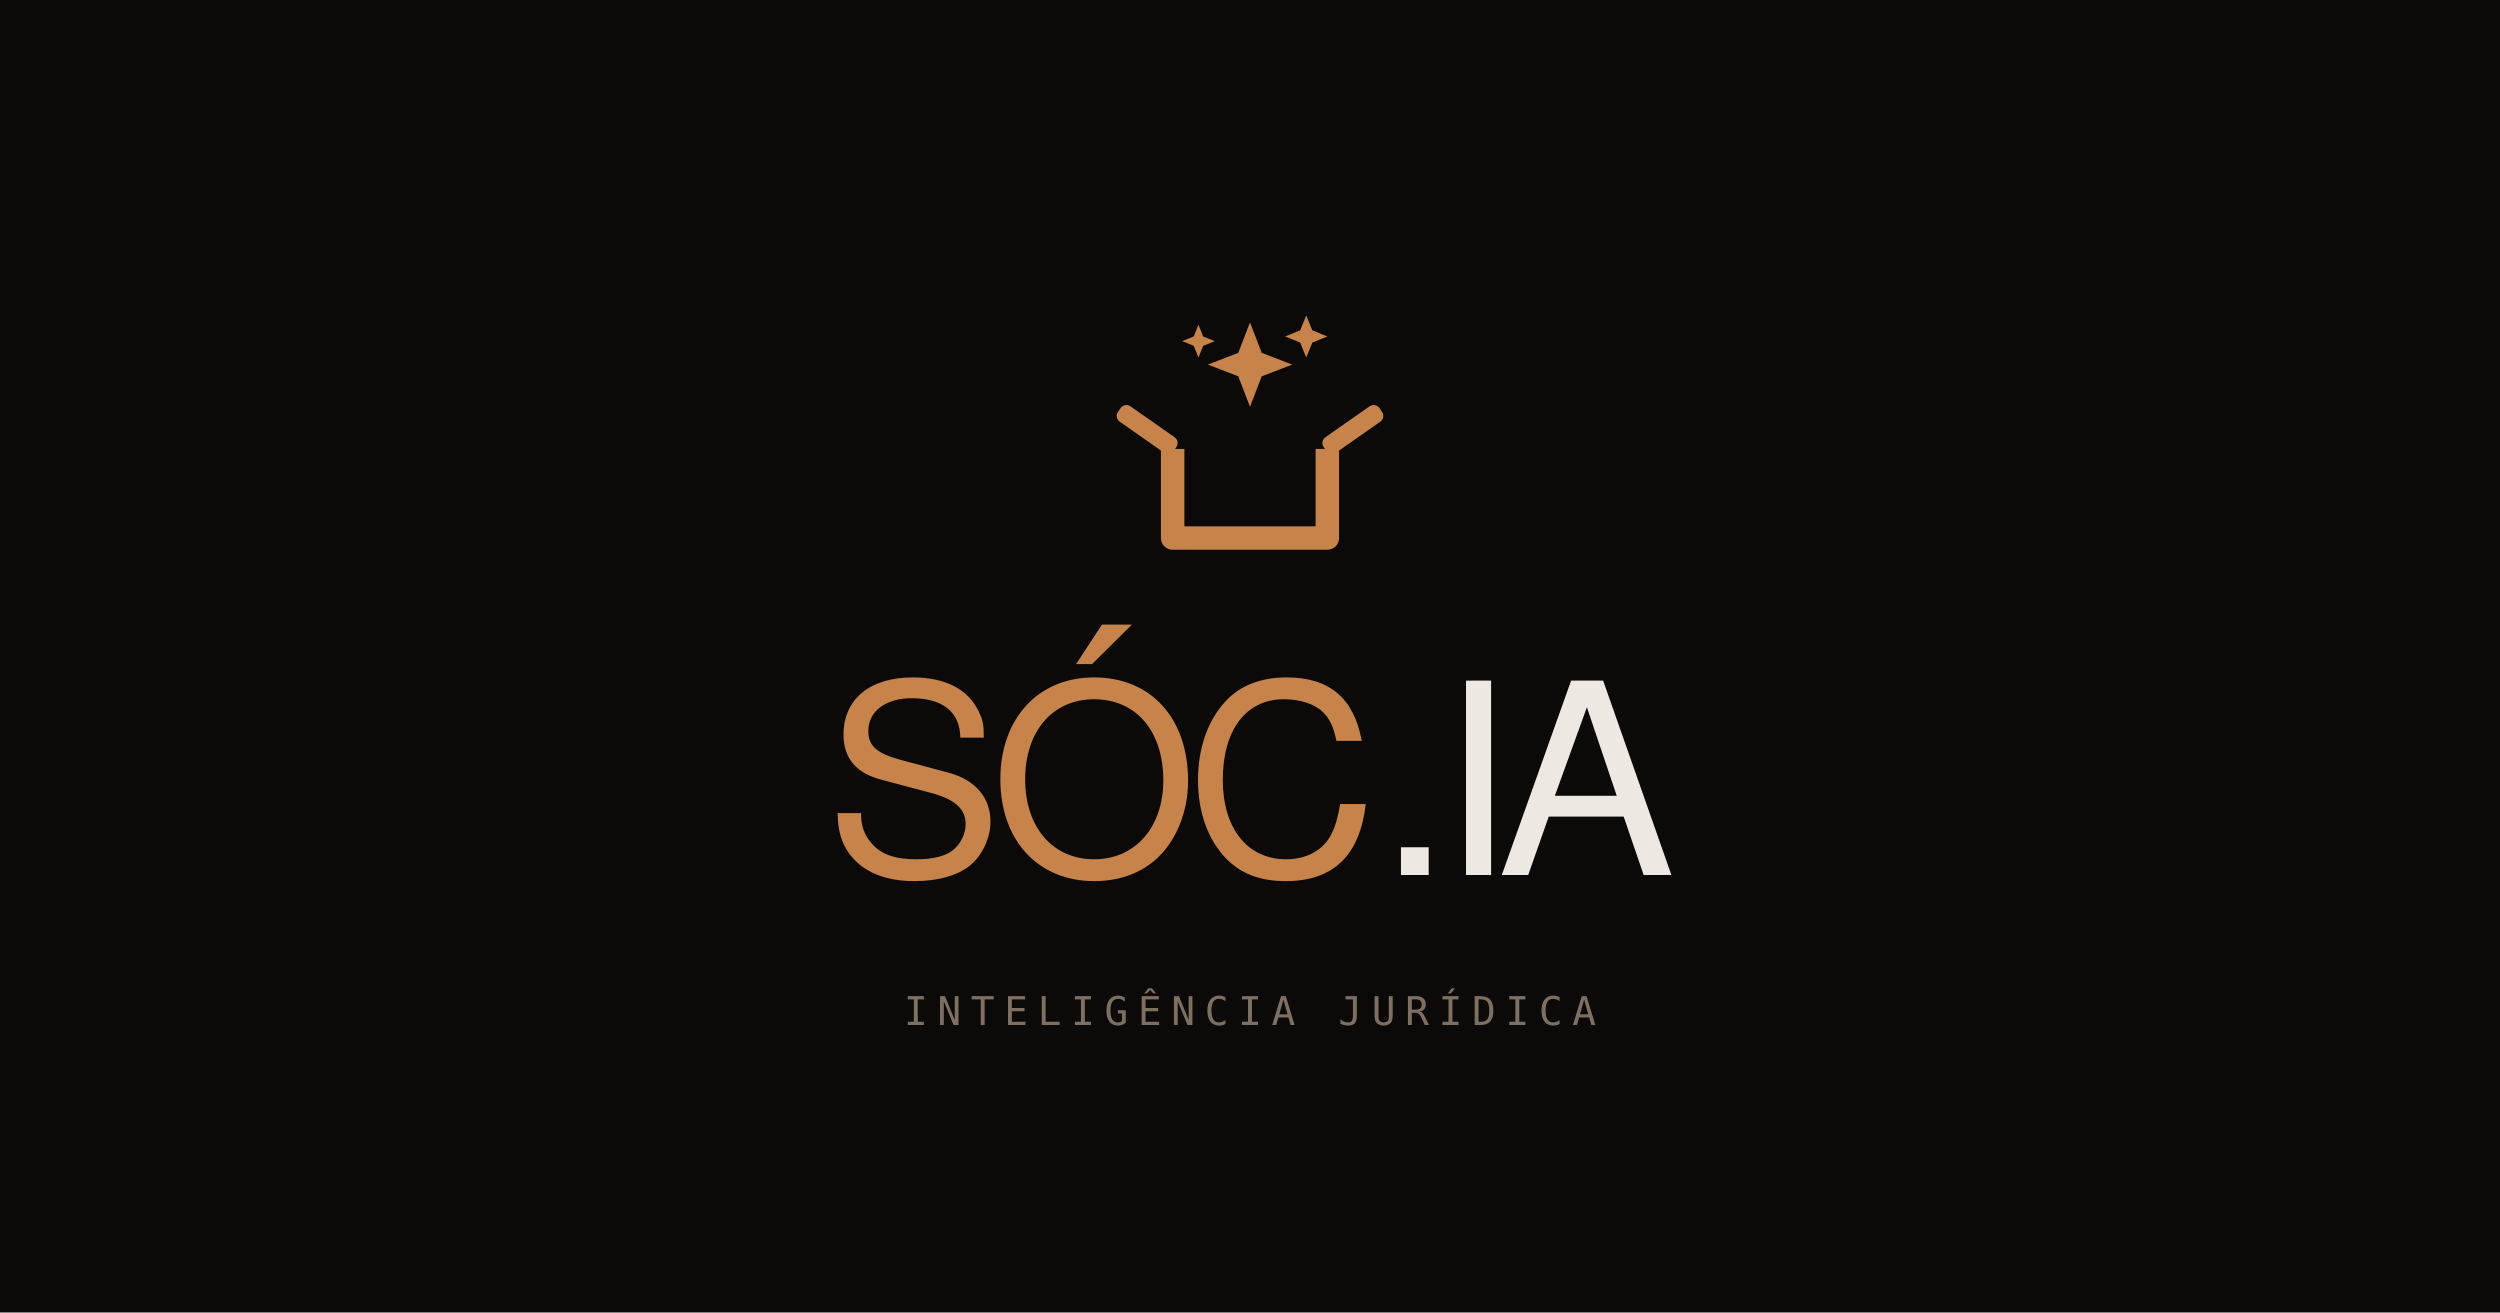
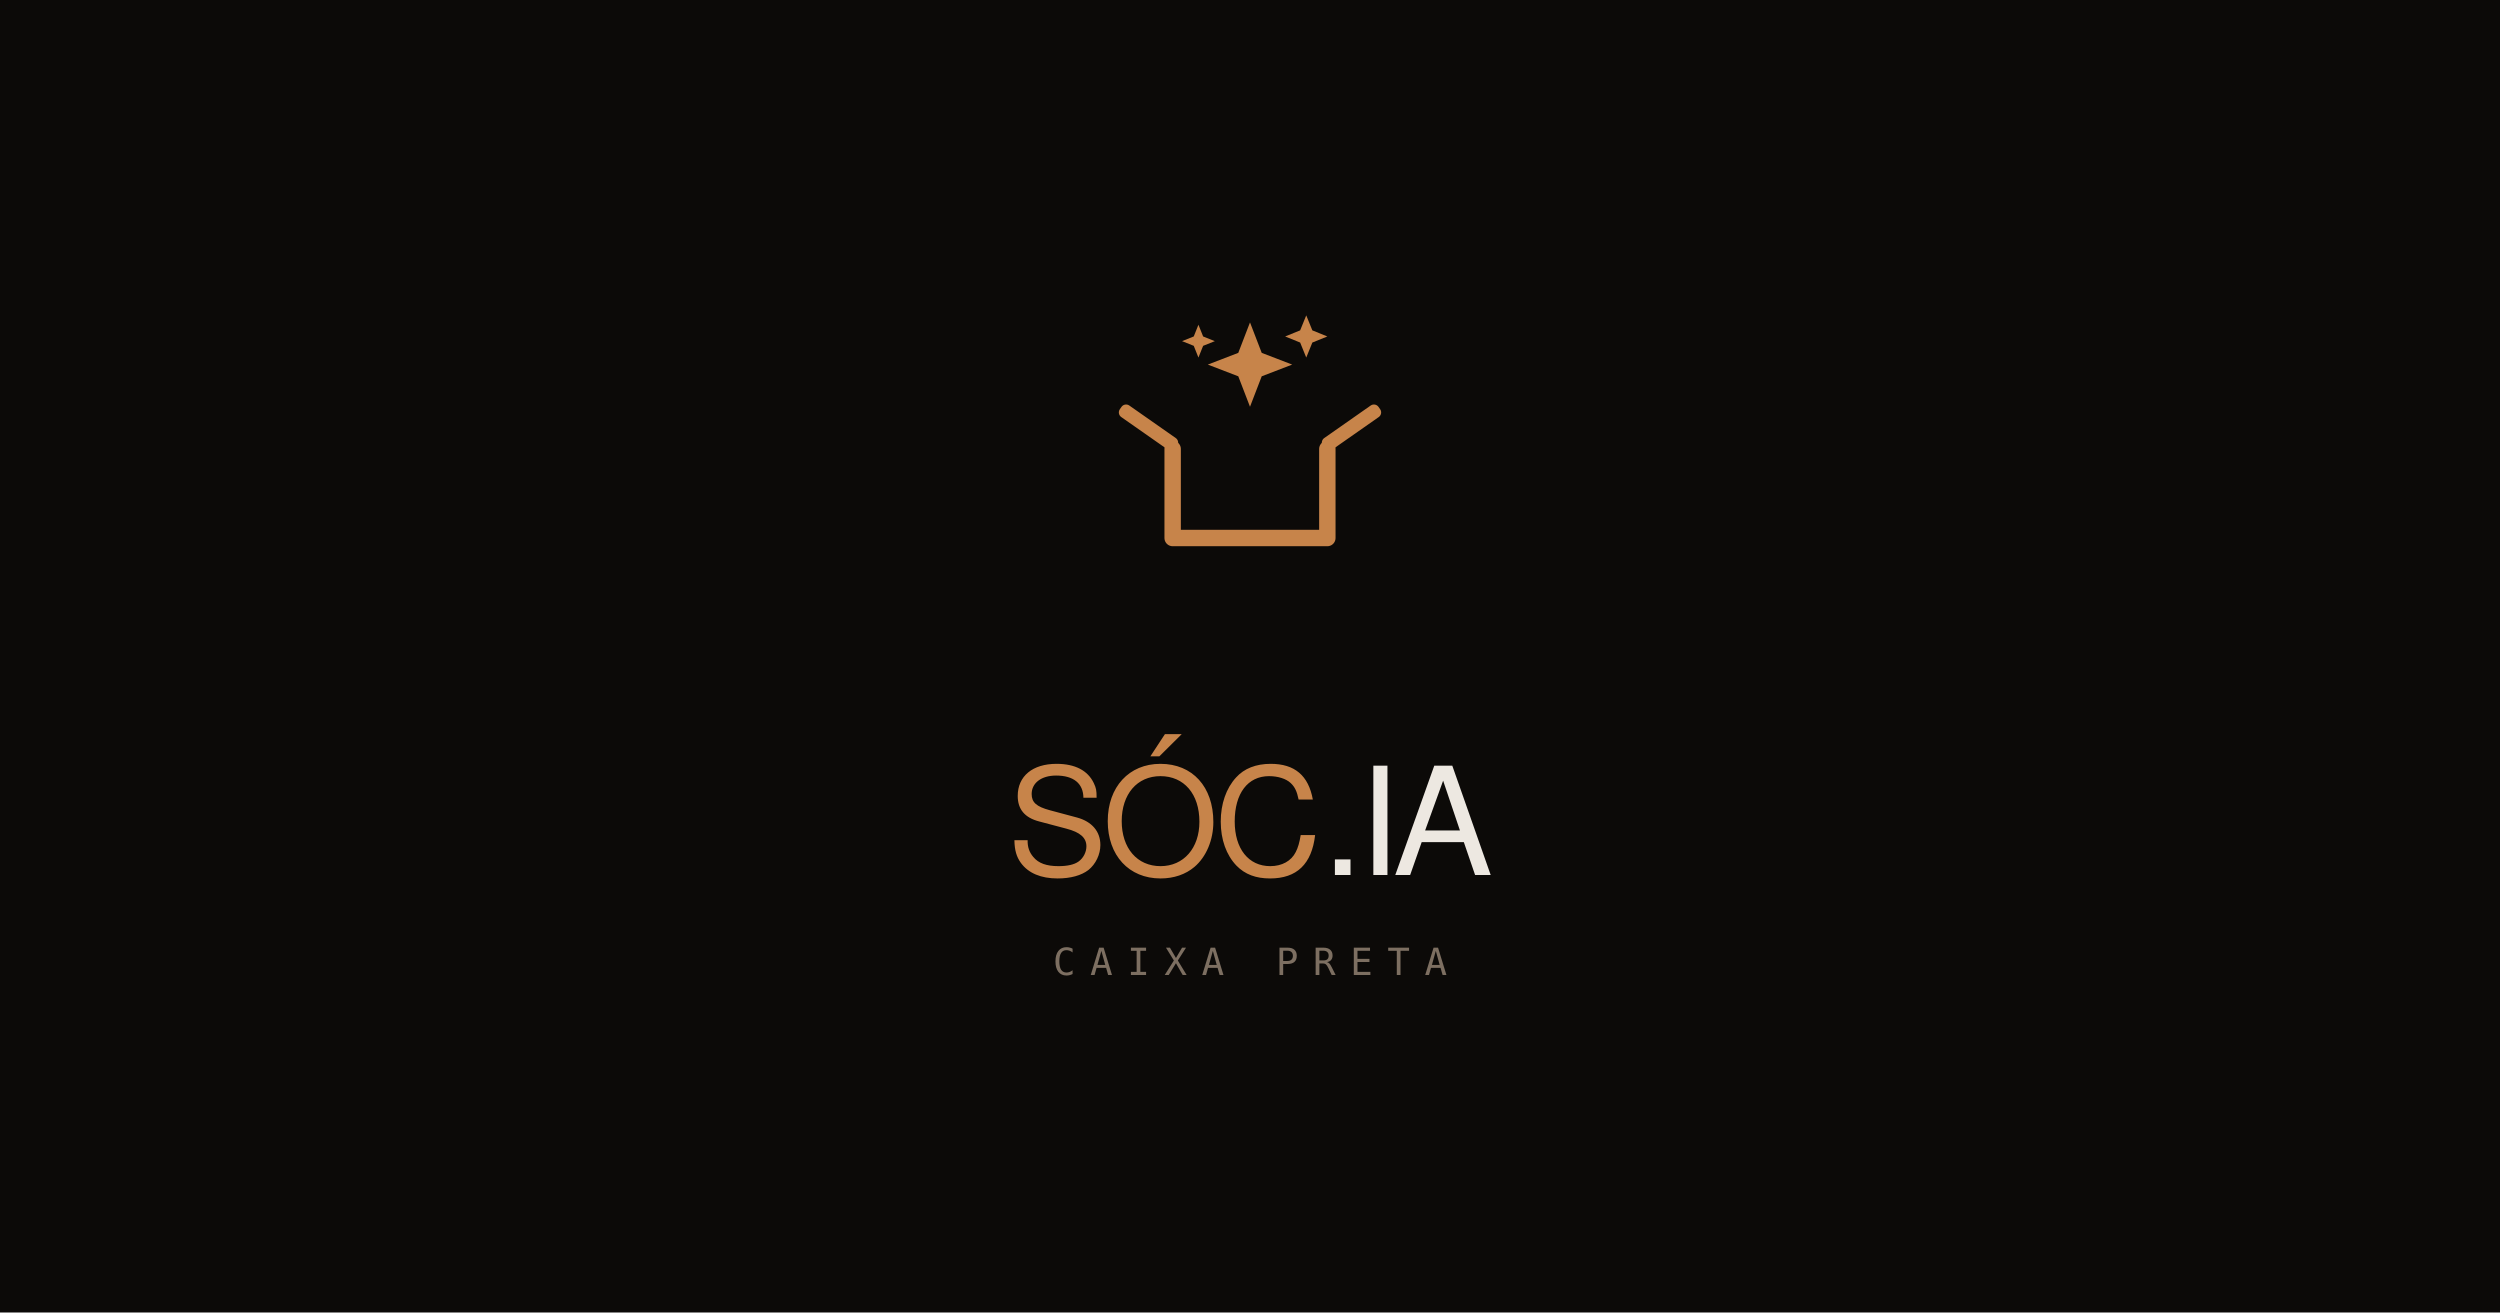
- <svg xmlns="http://www.w3.org/2000/svg" width="1200" height="630" viewBox="0 0 1200 630">
+ <svg xmlns="http://www.w3.org/2000/svg" width="1200" height="630" viewBox="0 0 1200 630" fill="none">
  <rect width="1200" height="630" fill="#0C0A08" />
  <g transform="translate(528 148) scale(2.25)">
    <g transform="rotate(35 16 30)">
-       <rect x="1.5" y="28" width="14.5" height="4" rx="1.5" fill="#C7844A" />
+       <rect x="1.5" y="28" width="14.5" height="3" rx="1.2" fill="#C7844A" />
    </g>
-     <path d="M15.5 30 V49 H48.5 V30" fill="none" stroke="#C7844A" stroke-width="5" stroke-linejoin="round" />
+     <path d="M15.5 30 V49 H48.5 V30" fill="none" stroke="#C7844A" stroke-width="3.5" stroke-linejoin="round" stroke-linecap="round" />
    <g transform="rotate(-35 48 30)">
-       <rect x="48" y="28" width="14.5" height="4" rx="1.5" fill="#C7844A" />
+       <rect x="48" y="28" width="14.5" height="3" rx="1.2" fill="#C7844A" />
    </g>
    <polygon points="32,3 34.5,9.5 41,12 34.5,14.5 32,21 29.5,14.5 23,12 29.5,9.5" fill="#C7844A" />
    <polygon points="44,1.5 45.3,4.7 48.5,6 45.3,7.3 44,10.5 42.7,7.3 39.5,6 42.7,4.7" fill="#C7844A" />
    <polygon points="21,3.5 22,6 24.5,7 22,8 21,10.5 20,8 17.5,7 20,6" fill="#C7844A" />
  </g>
-   <text x="600" y="420" text-anchor="middle" font-family="Jost, 'Century Gothic', 'Futura', Helvetica, Arial, sans-serif" font-size="128" font-weight="500" letter-spacing="-6" fill="#C7844A">SÓC<tspan fill="#EDE8E1">.IA</tspan>
+   <text x="600" y="420" text-anchor="middle" font-family="Outfit, Jost, Helvetica, Arial, sans-serif" font-size="72" font-weight="500" letter-spacing="-2.5" fill="#C7844A">SÓC<tspan fill="#EDE8E1">.IA</tspan>
  </text>
-   <text x="600" y="492" text-anchor="middle" font-family="'JetBrains Mono', ui-monospace, monospace" font-size="19" letter-spacing="4.6" fill="#7D6F61">INTELIGÊNCIA JURÍDICA</text>
+   <text x="600" y="468" text-anchor="middle" font-family="'JetBrains Mono', ui-monospace, monospace" font-size="18" font-weight="400" letter-spacing="7" fill="#7D6F61">CAIXA PRETA</text>
</svg>
